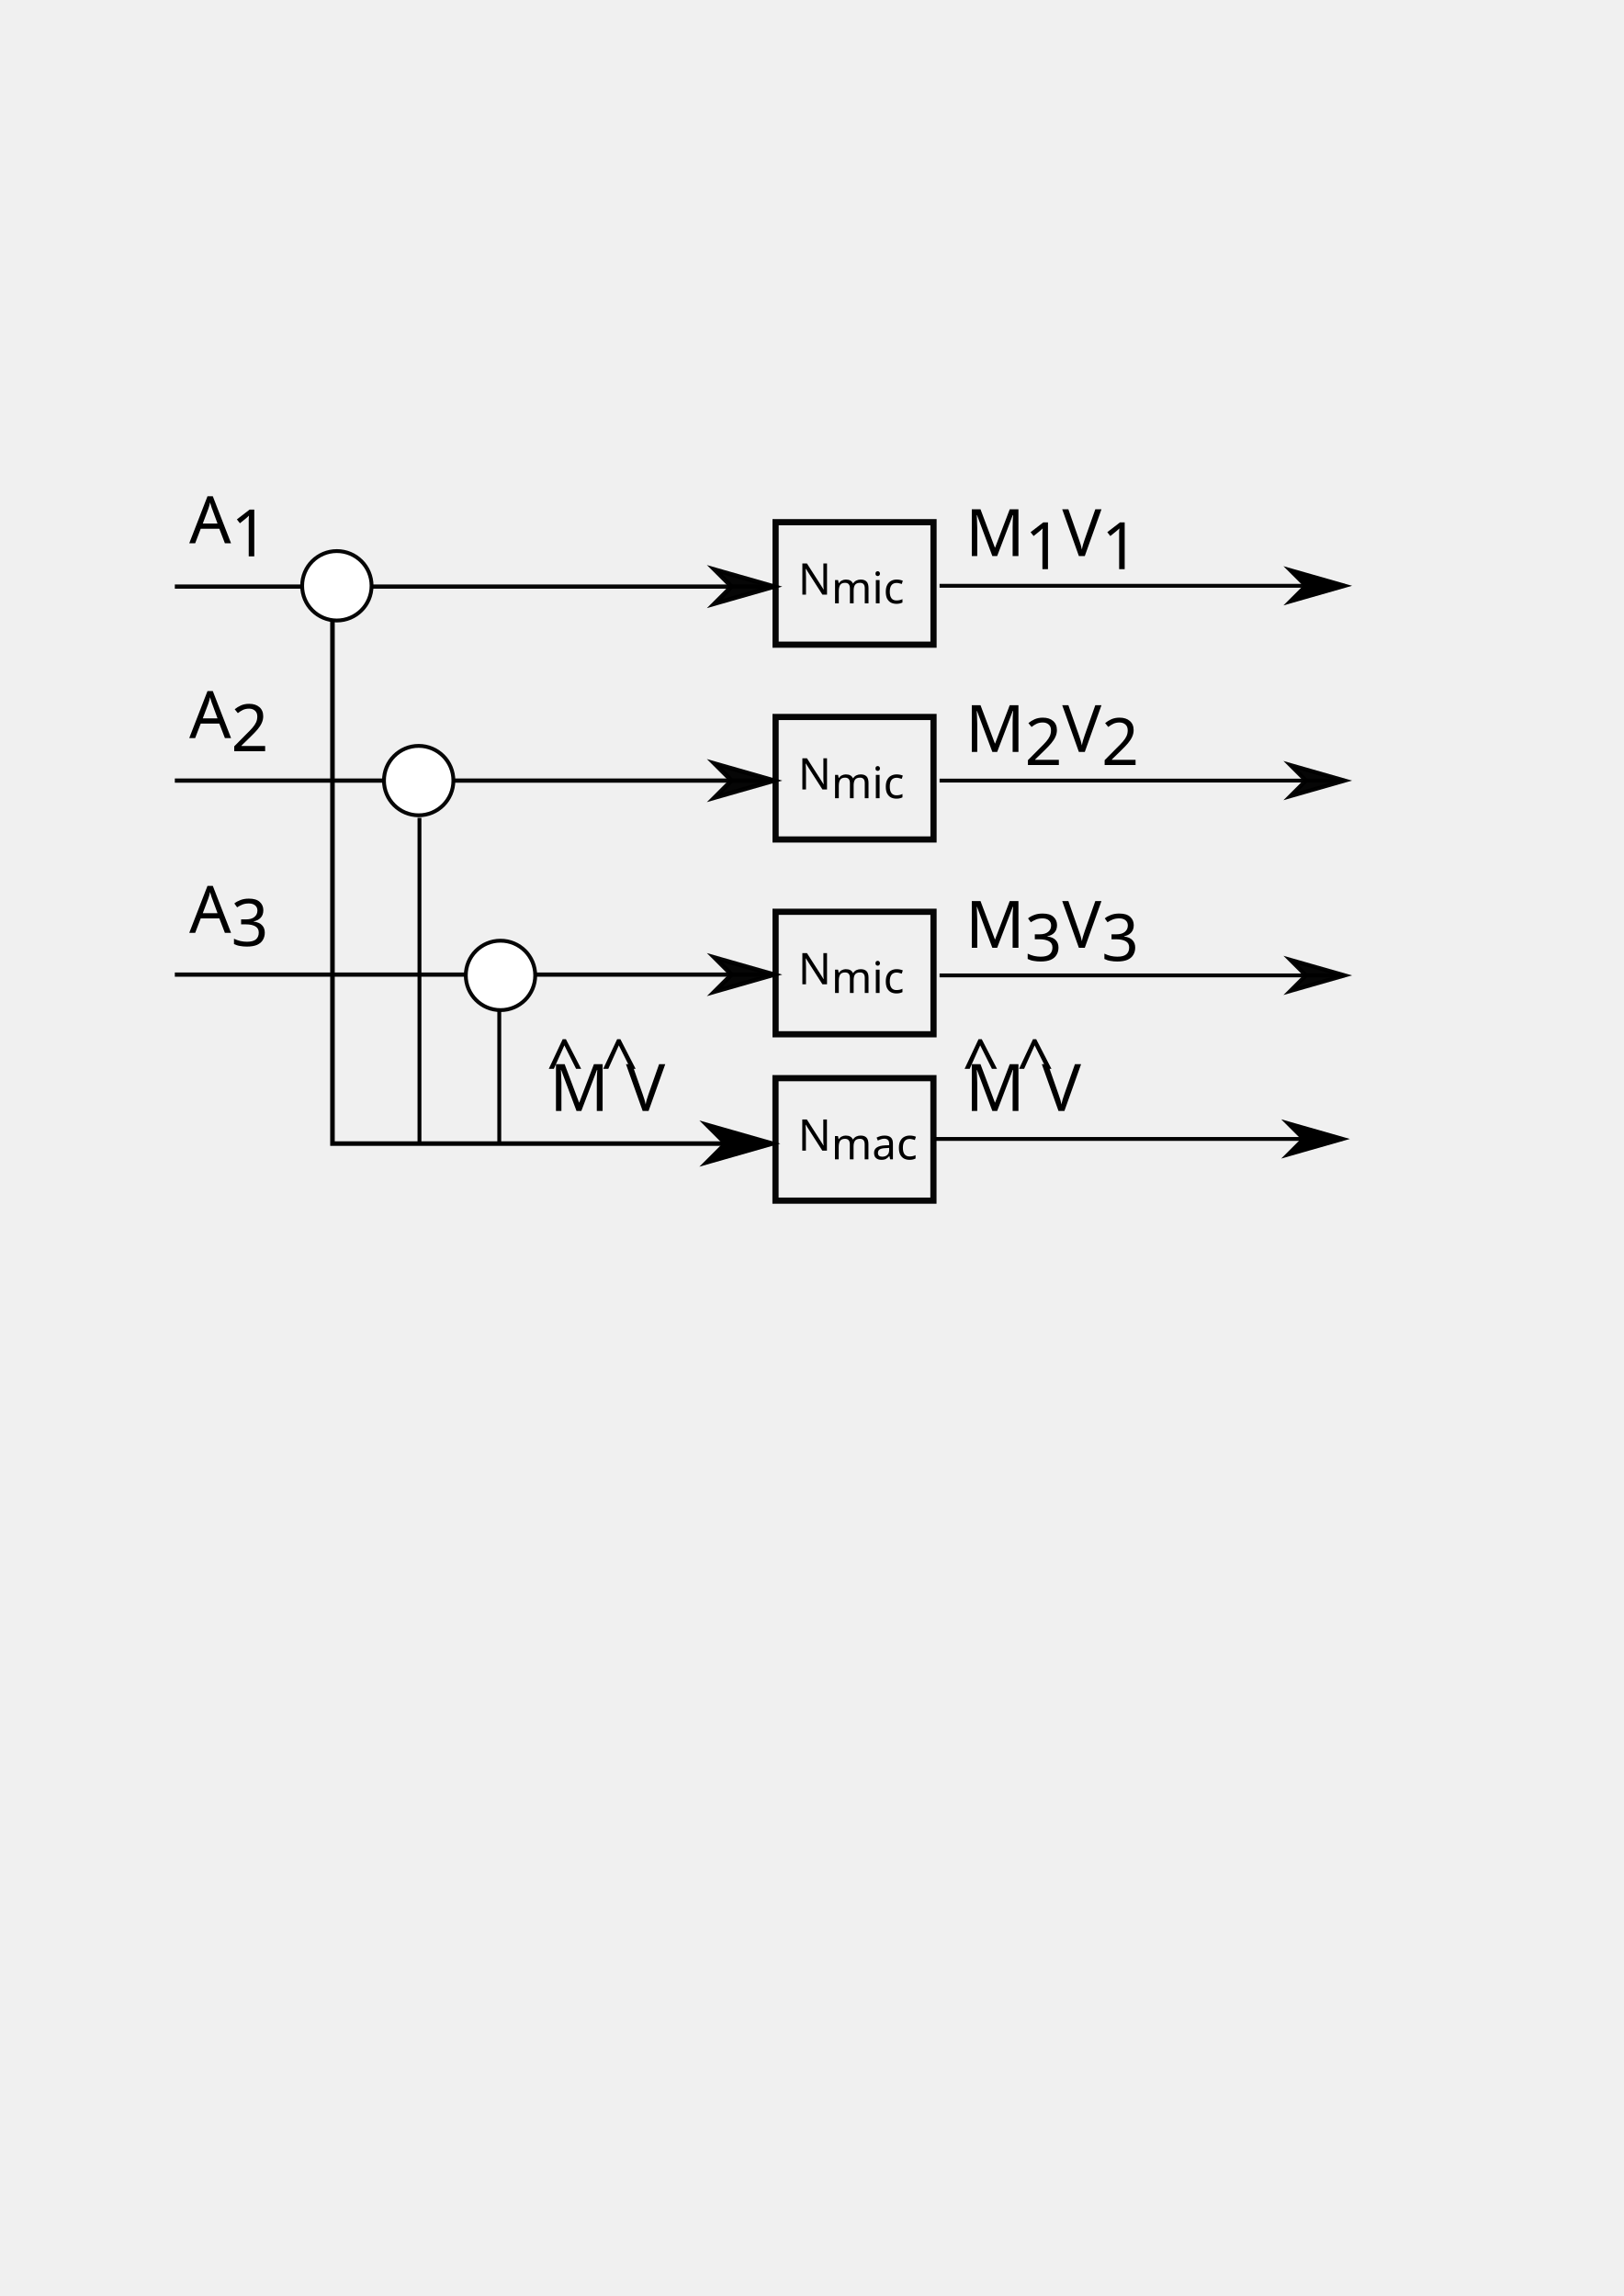
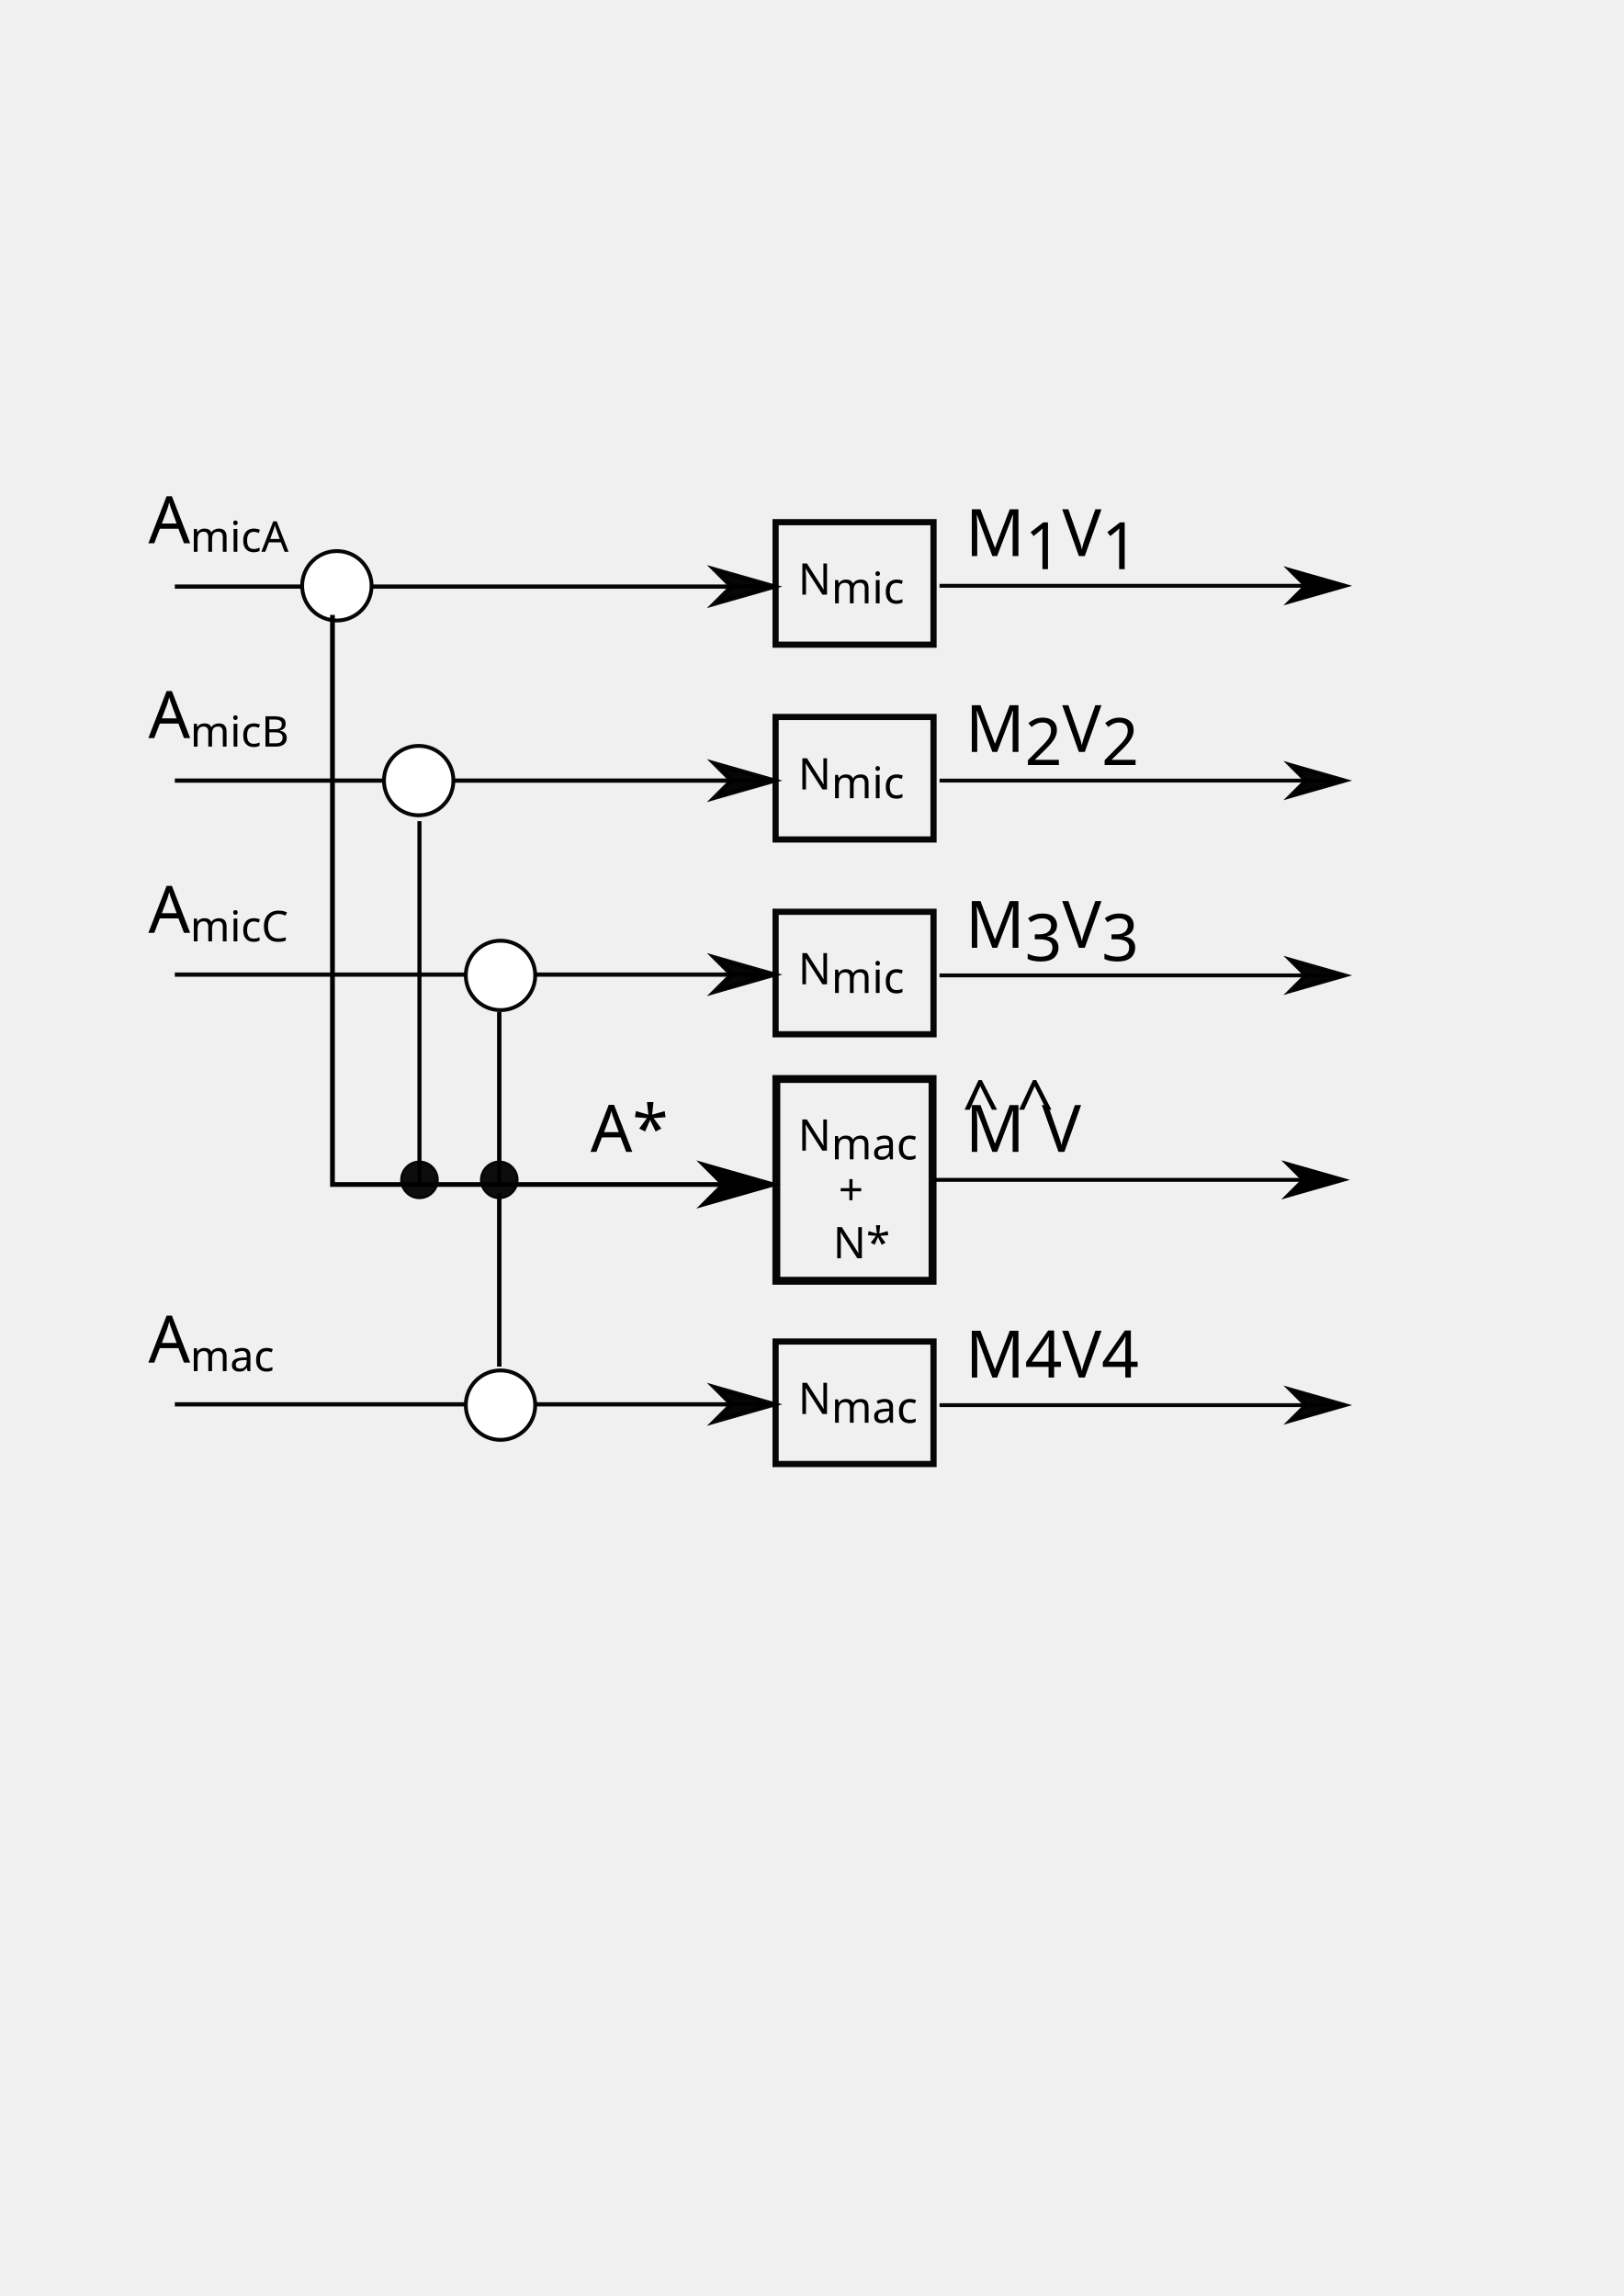
<svg xmlns="http://www.w3.org/2000/svg" width="210mm" height="297mm" viewBox="0 0 210 297" version="1.1" id="svg8">
  <defs id="defs2">
    <marker orient="auto" refY="0.0" refX="0.0" id="marker1782" style="overflow:visible;">
      <path id="path1780" d="M 0.0,0.0 L 5.0,-5.0 L -12.5,0.0 L 5.0,5.0 L 0.0,0.0 z " style="fill-rule:evenodd;stroke:#000000;stroke-width:1pt;stroke-opacity:1;fill:#000000;fill-opacity:1" transform="scale(0.8) rotate(180) translate(12.5,0)" />
    </marker>
    <marker style="overflow:visible;" id="marker1712" refX="0.0" refY="0.0" orient="auto">
      <path transform="scale(0.8) rotate(180) translate(12.5,0)" style="fill-rule:evenodd;stroke:#000000;stroke-width:1pt;stroke-opacity:1;fill:#000000;fill-opacity:1" d="M 0.0,0.0 L 5.0,-5.0 L -12.5,0.0 L 5.0,5.0 L 0.0,0.0 z " id="path1710" />
    </marker>
    <marker style="overflow:visible" id="marker1353" refX="0.0" refY="0.0" orient="auto">
      <path transform="scale(0.8) translate(12.5,0)" style="fill-rule:evenodd;stroke:#000000;stroke-width:1pt;stroke-opacity:0.975;fill:#000000;fill-opacity:0.975" d="M 0.0,0.0 L 5.0,-5.0 L -12.5,0.0 L 5.0,5.0 L 0.0,0.0 z " id="path1351" />
    </marker>
    <marker orient="auto" refY="0.0" refX="0.0" id="Arrow1Lstart" style="overflow:visible">
      <path id="path928" d="M 0.0,0.0 L 5.0,-5.0 L -12.5,0.0 L 5.0,5.0 L 0.0,0.0 z " style="fill-rule:evenodd;stroke:#000000;stroke-width:1pt;stroke-opacity:0.975;fill:#000000;fill-opacity:0.975" transform="scale(0.8) translate(12.5,0)" />
    </marker>
    <marker orient="auto" refY="0.0" refX="0.0" id="Arrow1Lend" style="overflow:visible;">
      <path id="path931" d="M 0.0,0.0 L 5.0,-5.0 L -12.5,0.0 L 5.0,5.0 L 0.0,0.0 z " style="fill-rule:evenodd;stroke:#000000;stroke-width:1pt;stroke-opacity:1;fill:#000000;fill-opacity:1" transform="scale(0.8) rotate(180) translate(12.5,0)" />
    </marker>
    <marker orient="auto" refY="0" refX="0" id="Arrow1Lstart-1" style="overflow:visible">
      <path id="path928-8" d="M 0,0 5,-5 -12.5,0 5,5 Z" style="fill:#000000;fill-opacity:0.975;fill-rule:evenodd;stroke:#000000;stroke-width:1pt;stroke-opacity:0.975" transform="matrix(0.8,0,0,0.8,10,0)" />
    </marker>
    <marker orient="auto" refY="0" refX="0" id="Arrow1Lend-7" style="overflow:visible">
      <path id="path931-9" d="M 0,0 5,-5 -12.5,0 5,5 Z" style="fill:#000000;fill-opacity:0.975;fill-rule:evenodd;stroke:#000000;stroke-width:1pt;stroke-opacity:0.975" transform="matrix(-0.8,0,0,-0.8,-10,0)" />
    </marker>
    <marker orient="auto" refY="0" refX="0" id="Arrow1Lstart-7" style="overflow:visible">
      <path id="path928-3" d="M 0,0 5,-5 -12.5,0 5,5 Z" style="fill:#000000;fill-opacity:0.975;fill-rule:evenodd;stroke:#000000;stroke-width:1pt;stroke-opacity:0.975" transform="matrix(0.8,0,0,0.8,10,0)" />
    </marker>
    <marker orient="auto" refY="0" refX="0" id="Arrow1Lend-6" style="overflow:visible">
      <path id="path931-1" d="M 0,0 5,-5 -12.5,0 5,5 Z" style="fill:#000000;fill-opacity:0.975;fill-rule:evenodd;stroke:#000000;stroke-width:1pt;stroke-opacity:0.975" transform="matrix(-0.8,0,0,-0.8,-10,0)" />
    </marker>
+     <marker orient="auto" refY="0" refX="0" id="Arrow1Lend-6-2" style="overflow:visible">
+       <path id="path931-1-6" d="M 0,0 5,-5 -12.5,0 5,5 Z" style="fill:#000000;fill-opacity:0.975;fill-rule:evenodd;stroke:#000000;stroke-width:1pt;stroke-opacity:0.975" transform="matrix(-0.8,0,0,-0.8,-10,0)" />
+     </marker>
+     <marker orient="auto" refY="0" refX="0" id="Arrow1Lstart-7-1" style="overflow:visible">
+       <path id="path928-3-8" d="M 0,0 5,-5 -12.5,0 5,5 Z" style="fill:#000000;fill-opacity:0.975;fill-rule:evenodd;stroke:#000000;stroke-width:1pt;stroke-opacity:0.975" transform="matrix(0.8,0,0,0.8,10,0)" />
+     </marker>
  </defs>
  <g id="layer1">
-     <g id="g2319">
-       <rect rx="0" ry="4.489" y="67.546" x="100.31" height="15.845" width="20.426" id="rect10" style="fill:none;fill-opacity:1;stroke:#000000;stroke-width:0.8;stroke-miterlimit:4;stroke-dasharray:none;stroke-dashoffset:0;stroke-opacity:0.975" />
-       <path id="path66" d="M 100.11,75.878 H 22.61" style="fill:none;stroke:#000000;stroke-width:0.549;stroke-linecap:butt;stroke-linejoin:miter;stroke-miterlimit:4;stroke-dasharray:none;stroke-opacity:0.975;marker-start:url(#Arrow1Lstart)" />
-       <path id="path68" d="m 121.518,75.775 h 52.385" style="fill:none;stroke:#000000;stroke-width:0.5;stroke-linecap:butt;stroke-linejoin:miter;stroke-miterlimit:4;stroke-dasharray:none;stroke-opacity:0.975;marker-end:url(#Arrow1Lend)" />
-       <circle r="4.49" cy="75.775" cx="43.567" id="path1415" style="fill:#ffffff;fill-opacity:1;stroke:#000000;stroke-width:0.5;stroke-miterlimit:4;stroke-dasharray:none;stroke-dashoffset:0;stroke-opacity:0.975" />
-       <text id="text1425" y="76.921" x="103.225" style="font-style:normal;font-weight:normal;line-height:1.25;font-family:sans-serif;letter-spacing:0px;word-spacing:0px;baseline-shift:baseline;fill:#000000;fill-opacity:1;stroke:none;stroke-width:0.265" xml:space="preserve">
-         <tspan style="font-size:5.644px;baseline-shift:baseline;stroke-width:0.265" y="76.921" x="103.225" id="tspan1423">N<tspan id="tspan1427" style="font-size:5.644px;baseline-shift:sub">mic</tspan>
-         </tspan>
-       </text>
-       <text id="text1443" y="70.275" x="24.477" style="font-style:normal;font-weight:normal;font-size:10.583px;line-height:1.25;font-family:sans-serif;letter-spacing:0px;word-spacing:0px;fill:#000000;fill-opacity:1;stroke:none;stroke-width:0.265" xml:space="preserve">
-         <tspan style="font-size:8.467px;stroke-width:0.265" y="70.275" x="24.477" id="tspan1441">A<tspan id="tspan1445" style="font-size:8.467px;baseline-shift:sub">1</tspan>
-         </tspan>
-       </text>
-       <rect rx="0" ry="4.489" y="92.745" x="100.31" height="15.845" width="20.426" id="rect10-0" style="fill:none;fill-opacity:1;stroke:#000000;stroke-width:0.8;stroke-miterlimit:4;stroke-dasharray:none;stroke-dashoffset:0;stroke-opacity:0.975" />
-       <path id="path66-2" d="M 100.11,100.974 H 22.61" style="fill:none;stroke:#000000;stroke-width:0.549;stroke-linecap:butt;stroke-linejoin:miter;stroke-miterlimit:4;stroke-dasharray:none;stroke-opacity:0.975;marker-start:url(#Arrow1Lstart-1)" />
-       <path id="path68-3" d="m 121.518,100.974 h 52.385" style="fill:none;stroke:#000000;stroke-width:0.5;stroke-linecap:butt;stroke-linejoin:miter;stroke-miterlimit:4;stroke-dasharray:none;stroke-opacity:0.975;marker-end:url(#Arrow1Lend-7)" />
-       <circle r="4.49" cy="100.974" cx="54.15" id="path1415-7" style="fill:#ffffff;fill-opacity:1;stroke:#000000;stroke-width:0.5;stroke-miterlimit:4;stroke-dasharray:none;stroke-dashoffset:0;stroke-opacity:0.975" />
-       <text id="text1425-5" y="102.12" x="103.225" style="font-style:normal;font-weight:normal;line-height:1.25;font-family:sans-serif;letter-spacing:0px;word-spacing:0px;baseline-shift:baseline;fill:#000000;fill-opacity:1;stroke:none;stroke-width:0.265" xml:space="preserve">
-         <tspan style="font-size:5.644px;baseline-shift:baseline;stroke-width:0.265" y="102.12" x="103.225" id="tspan1423-9">N<tspan id="tspan1427-2" style="font-size:5.644px;baseline-shift:sub">mic</tspan>
-         </tspan>
-       </text>
-       <text id="text1443-2" y="95.474" x="24.477" style="font-style:normal;font-weight:normal;font-size:10.583px;line-height:1.25;font-family:sans-serif;letter-spacing:0px;word-spacing:0px;fill:#000000;fill-opacity:1;stroke:none;stroke-width:0.265" xml:space="preserve">
-         <tspan style="font-size:8.467px;stroke-width:0.265" y="95.474" x="24.477" id="tspan1441-8">A<tspan id="tspan1648" style="font-size:8.467px;baseline-shift:sub">2</tspan>
-         </tspan>
-       </text>
-       <rect rx="0" ry="4.489" y="117.944" x="100.31" height="15.845" width="20.426" id="rect10-3" style="fill:none;fill-opacity:1;stroke:#000000;stroke-width:0.8;stroke-miterlimit:4;stroke-dasharray:none;stroke-dashoffset:0;stroke-opacity:0.975" />
-       <path id="path66-1" d="M 100.11,126.07 H 22.61" style="fill:none;stroke:#000000;stroke-width:0.549;stroke-linecap:butt;stroke-linejoin:miter;stroke-miterlimit:4;stroke-dasharray:none;stroke-opacity:0.975;marker-start:url(#Arrow1Lstart-7)" />
-       <path id="path68-9" d="m 121.518,126.173 h 52.385" style="fill:none;stroke:#000000;stroke-width:0.5;stroke-linecap:butt;stroke-linejoin:miter;stroke-miterlimit:4;stroke-dasharray:none;stroke-opacity:0.975;marker-end:url(#Arrow1Lend-6)" />
-       <circle r="4.49" cy="126.173" cx="64.733" id="path1415-4" style="fill:#ffffff;fill-opacity:1;stroke:#000000;stroke-width:0.5;stroke-miterlimit:4;stroke-dasharray:none;stroke-dashoffset:0;stroke-opacity:0.975" />
-       <text id="text1425-7" y="127.319" x="103.225" style="font-style:normal;font-weight:normal;line-height:1.25;font-family:sans-serif;letter-spacing:0px;word-spacing:0px;baseline-shift:baseline;fill:#000000;fill-opacity:1;stroke:none;stroke-width:0.265" xml:space="preserve">
-         <tspan style="font-size:5.644px;baseline-shift:baseline;stroke-width:0.265" y="127.319" x="103.225" id="tspan1423-8">N<tspan id="tspan1427-4" style="font-size:5.644px;baseline-shift:sub">mic</tspan>
-         </tspan>
-       </text>
-       <text id="text1443-5" y="120.673" x="24.477" style="font-style:normal;font-weight:normal;font-size:10.583px;line-height:1.25;font-family:sans-serif;letter-spacing:0px;word-spacing:0px;fill:#000000;fill-opacity:1;stroke:none;stroke-width:0.265" xml:space="preserve">
-         <tspan style="font-size:8.467px;stroke-width:0.265" y="120.673" x="24.477" id="tspan1441-0">A<tspan style="font-size:8.467px;baseline-shift:sub" id="tspan1650">3</tspan>
-         </tspan>
-       </text>
-       <rect rx="0" ry="4.489" y="139.465" x="100.298" height="15.845" width="20.426" id="rect10-3-6" style="fill:none;fill-opacity:1;stroke:#000000;stroke-width:0.8;stroke-miterlimit:4;stroke-dasharray:none;stroke-dashoffset:0;stroke-opacity:0.975" />
-       <text id="text1425-7-1" y="148.84" x="103.213" style="font-style:normal;font-weight:normal;font-size:12px;line-height:1.25;font-family:sans-serif;letter-spacing:0px;word-spacing:0px;baseline-shift:baseline;fill:#000000;fill-opacity:1;stroke:none;stroke-width:0.265" xml:space="preserve">
-         <tspan style="font-size:5.644px;baseline-shift:baseline;stroke-width:0.265" y="148.84" x="103.213" id="tspan1423-8-0">N<tspan id="tspan1427-4-6" style="font-size:5.644px;baseline-shift:sub;stroke-width:0.265">mac</tspan>
-         </tspan>
-       </text>
-       <path id="path1696" d="M 42.999,80.137 V 147.929 H 99.774" style="fill:none;stroke:#000000;stroke-width:0.589;stroke-linecap:butt;stroke-linejoin:miter;stroke-miterlimit:4;stroke-dasharray:none;stroke-opacity:1;marker-end:url(#marker1782)" />
-       <path id="path1698" d="m 54.251,105.795 v 41.908" style="fill:none;stroke:#000000;stroke-width:0.5;stroke-linecap:butt;stroke-linejoin:miter;stroke-miterlimit:4;stroke-dasharray:none;stroke-opacity:1" />
-       <path id="path1700" d="m 64.573,130.491 v 17.212" style="fill:none;stroke:#000000;stroke-width:0.5;stroke-linecap:butt;stroke-linejoin:miter;stroke-miterlimit:4;stroke-dasharray:none;stroke-opacity:1" />
-       <path id="path1702" d="m 120.859,147.329 h 52.759" style="fill:none;stroke:#000000;stroke-width:0.5;stroke-linecap:butt;stroke-linejoin:miter;stroke-opacity:1;stroke-miterlimit:4;stroke-dasharray:none;marker-end:url(#marker1712)" />
-       <text id="text1889" y="71.927" x="124.858" style="font-style:normal;font-weight:normal;font-size:10.583px;line-height:1.25;font-family:sans-serif;letter-spacing:0px;word-spacing:0px;fill:#000000;fill-opacity:1;stroke:none;stroke-width:0.265" xml:space="preserve">
-         <tspan style="font-size:8.467px;stroke-width:0.265" y="71.927" x="124.858" id="tspan1887">M<tspan id="tspan1893" style="font-size:8.467px;baseline-shift:sub">1</tspan>V<tspan id="tspan1891" style="font-size:8.467px;baseline-shift:sub">1</tspan>
-         </tspan>
-       </text>
-       <text id="text1889-3" y="97.264" x="124.858" style="font-style:normal;font-weight:normal;font-size:10.583px;line-height:1.25;font-family:sans-serif;letter-spacing:0px;word-spacing:0px;fill:#000000;fill-opacity:1;stroke:none;stroke-width:0.265" xml:space="preserve">
-         <tspan style="font-size:8.467px;stroke-width:0.265" y="97.264" x="124.858" id="tspan1887-2">M<tspan id="tspan1949" style="font-size:8.467px;baseline-shift:sub">2</tspan>V<tspan id="tspan1947" style="font-size:8.467px;baseline-shift:sub">2</tspan>
-         </tspan>
-       </text>
-       <text id="text1889-1" y="122.602" x="124.858" style="font-style:normal;font-weight:normal;font-size:10.583px;line-height:1.25;font-family:sans-serif;letter-spacing:0px;word-spacing:0px;fill:#000000;fill-opacity:1;stroke:none;stroke-width:0.265" xml:space="preserve">
-         <tspan style="font-size:8.467px;stroke-width:0.265" y="122.602" x="124.858" id="tspan1887-5">M<tspan id="tspan1943" style="font-size:8.467px;baseline-shift:sub">3</tspan>V<tspan id="tspan1945" style="font-size:8.467px;baseline-shift:sub">3</tspan>
-         </tspan>
-       </text>
-       <text id="text1889-7" y="143.706" x="124.858" style="font-style:normal;font-weight:normal;font-size:10.583px;line-height:0.25;font-family:sans-serif;letter-spacing:0px;word-spacing:0px;fill:#000000;fill-opacity:1;stroke:none;stroke-width:0.265" xml:space="preserve">
-         <tspan style="font-size:8.467px;line-height:0.25;stroke-width:0.265" y="143.706" x="124.858" id="tspan1887-6">M V</tspan>
-       </text>
-       <text id="text1953" y="140.523" x="124.428" style="font-style:normal;font-weight:normal;font-size:8.467px;line-height:1.25;font-family:sans-serif;letter-spacing:0px;word-spacing:0px;fill:#000000;fill-opacity:1;stroke:none;stroke-width:0.265" xml:space="preserve">
-         <tspan style="font-size:8.467px;stroke-width:0.265" y="140.523" x="124.428" id="tspan1951">^ ^</tspan>
-       </text>
-       <text id="text1889-7-3" y="143.706" x="71.079" style="font-style:normal;font-weight:normal;font-size:10.583px;line-height:0.25;font-family:sans-serif;letter-spacing:0px;word-spacing:0px;fill:#000000;fill-opacity:1;stroke:none;stroke-width:0.265" xml:space="preserve">
-         <tspan style="font-size:8.467px;line-height:0.25;stroke-width:0.265" y="143.706" x="71.079" id="tspan1887-6-7">M V</tspan>
-       </text>
-       <text id="text1953-4" y="140.523" x="70.648" style="font-style:normal;font-weight:normal;font-size:8.467px;line-height:1.25;font-family:sans-serif;letter-spacing:0px;word-spacing:0px;fill:#000000;fill-opacity:1;stroke:none;stroke-width:0.265" xml:space="preserve">
-         <tspan style="font-size:8.467px;stroke-width:0.265" y="140.523" x="70.648" id="tspan1951-5">^ ^</tspan>
-       </text>
-     </g>
+     <rect style="fill:none;fill-opacity:1;stroke:#000000;stroke-width:0.8;stroke-miterlimit:4;stroke-dasharray:none;stroke-dashoffset:0;stroke-opacity:0.975" id="rect10" width="20.426" height="15.845" x="100.31" y="67.546" ry="4.489" rx="0" />
+     <path style="fill:none;stroke:#000000;stroke-width:0.549;stroke-linecap:butt;stroke-linejoin:miter;stroke-miterlimit:4;stroke-dasharray:none;stroke-opacity:0.975;marker-start:url(#Arrow1Lstart)" d="M 100.11,75.878 H 22.61" id="path66" />
+     <path style="fill:none;stroke:#000000;stroke-width:0.5;stroke-linecap:butt;stroke-linejoin:miter;stroke-miterlimit:4;stroke-dasharray:none;stroke-opacity:0.975;marker-end:url(#Arrow1Lend)" d="m 121.518,75.775 h 52.385" id="path68" />
+     <circle style="fill:#ffffff;fill-opacity:1;stroke:#000000;stroke-width:0.5;stroke-miterlimit:4;stroke-dasharray:none;stroke-dashoffset:0;stroke-opacity:0.975" id="path1415" cx="43.567" cy="75.775" r="4.49" />
+     <text xml:space="preserve" style="font-style:normal;font-weight:normal;line-height:1.25;font-family:sans-serif;letter-spacing:0px;word-spacing:0px;baseline-shift:baseline;fill:#000000;fill-opacity:1;stroke:none;stroke-width:0.265" x="103.225" y="76.921" id="text1425">
+       <tspan id="tspan1423" x="103.225" y="76.921" style="font-size:5.644px;baseline-shift:baseline;stroke-width:0.265">N<tspan style="font-size:5.644px;baseline-shift:sub" id="tspan1427">mic</tspan>
+       </tspan>
+     </text>
+     <text xml:space="preserve" style="font-style:normal;font-weight:normal;font-size:10.583px;line-height:1.25;font-family:sans-serif;letter-spacing:0px;word-spacing:0px;fill:#000000;fill-opacity:1;stroke:none;stroke-width:0.265" x="19.186" y="70.275" id="text1443">
+       <tspan id="tspan1441" x="19.186" y="70.275" style="font-size:8.467px;stroke-width:0.265">A<tspan style="font-size:65%;baseline-shift:sub" id="tspan166">micA</tspan>
+       </tspan>
+     </text>
+     <rect style="fill:none;fill-opacity:1;stroke:#000000;stroke-width:0.8;stroke-miterlimit:4;stroke-dasharray:none;stroke-dashoffset:0;stroke-opacity:0.975" id="rect10-0" width="20.426" height="15.845" x="100.31" y="92.745" ry="4.489" rx="0" />
+     <path style="fill:none;stroke:#000000;stroke-width:0.549;stroke-linecap:butt;stroke-linejoin:miter;stroke-miterlimit:4;stroke-dasharray:none;stroke-opacity:0.975;marker-start:url(#Arrow1Lstart-1)" d="M 100.11,100.974 H 22.61" id="path66-2" />
+     <path style="fill:none;stroke:#000000;stroke-width:0.5;stroke-linecap:butt;stroke-linejoin:miter;stroke-miterlimit:4;stroke-dasharray:none;stroke-opacity:0.975;marker-end:url(#Arrow1Lend-7)" d="m 121.518,100.974 h 52.385" id="path68-3" />
+     <circle style="fill:#ffffff;fill-opacity:1;stroke:#000000;stroke-width:0.5;stroke-miterlimit:4;stroke-dasharray:none;stroke-dashoffset:0;stroke-opacity:0.975" id="path1415-7" cx="54.15" cy="100.974" r="4.49" />
+     <text xml:space="preserve" style="font-style:normal;font-weight:normal;line-height:1.25;font-family:sans-serif;letter-spacing:0px;word-spacing:0px;baseline-shift:baseline;fill:#000000;fill-opacity:1;stroke:none;stroke-width:0.265" x="103.225" y="102.12" id="text1425-5">
+       <tspan id="tspan1423-9" x="103.225" y="102.12" style="font-size:5.644px;baseline-shift:baseline;stroke-width:0.265">N<tspan style="font-size:5.644px;baseline-shift:sub" id="tspan1427-2">mic</tspan>
+       </tspan>
+     </text>
+     <text xml:space="preserve" style="font-style:normal;font-weight:normal;font-size:10.583px;line-height:1.25;font-family:sans-serif;letter-spacing:0px;word-spacing:0px;fill:#000000;fill-opacity:1;stroke:none;stroke-width:0.265" x="19.186" y="95.474" id="text1443-2">
+       <tspan id="tspan1441-8" x="19.186" y="95.474" style="font-size:8.467px;stroke-width:0.265">A<tspan style="font-size:65%;baseline-shift:sub" id="tspan168">micB</tspan>
+       </tspan>
+     </text>
+     <rect style="fill:none;fill-opacity:1;stroke:#000000;stroke-width:0.8;stroke-miterlimit:4;stroke-dasharray:none;stroke-dashoffset:0;stroke-opacity:0.975" id="rect10-3" width="20.426" height="15.845" x="100.31" y="117.944" ry="4.489" rx="0" />
+     <path style="fill:none;stroke:#000000;stroke-width:0.549;stroke-linecap:butt;stroke-linejoin:miter;stroke-miterlimit:4;stroke-dasharray:none;stroke-opacity:0.975;marker-start:url(#Arrow1Lstart-7)" d="M 100.11,126.07 H 22.61" id="path66-1" />
+     <path style="fill:none;stroke:#000000;stroke-width:0.5;stroke-linecap:butt;stroke-linejoin:miter;stroke-miterlimit:4;stroke-dasharray:none;stroke-opacity:0.975;marker-end:url(#Arrow1Lend-6)" d="m 121.518,126.173 h 52.385" id="path68-9" />
+     <circle style="fill:#ffffff;fill-opacity:1;stroke:#000000;stroke-width:0.5;stroke-miterlimit:4;stroke-dasharray:none;stroke-dashoffset:0;stroke-opacity:0.975" id="path1415-4" cx="64.733" cy="126.173" r="4.49" />
+     <text xml:space="preserve" style="font-style:normal;font-weight:normal;line-height:1.25;font-family:sans-serif;letter-spacing:0px;word-spacing:0px;baseline-shift:baseline;fill:#000000;fill-opacity:1;stroke:none;stroke-width:0.265" x="103.225" y="127.319" id="text1425-7">
+       <tspan id="tspan1423-8" x="103.225" y="127.319" style="font-size:5.644px;baseline-shift:baseline;stroke-width:0.265">N<tspan style="font-size:5.644px;baseline-shift:sub" id="tspan1427-4">mic</tspan>
+       </tspan>
+     </text>
+     <text xml:space="preserve" style="font-style:normal;font-weight:normal;font-size:10.583px;line-height:1.25;font-family:sans-serif;letter-spacing:0px;word-spacing:0px;fill:#000000;fill-opacity:1;stroke:none;stroke-width:0.265" x="19.186" y="120.673" id="text1443-5">
+       <tspan id="tspan1441-0" x="19.186" y="120.673" style="font-size:8.467px;stroke-width:0.265">A<tspan style="font-size:65%;baseline-shift:sub" id="tspan170">micC</tspan>
+       </tspan>
+     </text>
+     <rect style="fill:none;fill-opacity:1;stroke:#000000;stroke-width:1.021;stroke-miterlimit:4;stroke-dasharray:none;stroke-dashoffset:0;stroke-opacity:0.975" id="rect10-3-6" width="20.205" height="26.1" x="100.408" y="139.575" ry="7.395" rx="0" />
+     <text xml:space="preserve" style="font-style:normal;font-weight:normal;font-size:12px;line-height:1.25;font-family:sans-serif;letter-spacing:0px;word-spacing:0px;baseline-shift:baseline;fill:#000000;fill-opacity:1;stroke:none;stroke-width:0.265" x="103.213" y="148.84" id="text1425-7-1">
+       <tspan x="103.213" y="148.84" style="font-size:5.644px;baseline-shift:baseline;stroke-width:0.265" id="tspan148">N<tspan style="font-size:5.644px;baseline-shift:sub;stroke-width:0.265" id="tspan1427-4-6">mac </tspan>
+       </tspan>
+     </text>
+     <path style="fill:none;stroke:#000000;stroke-width:0.614;stroke-linecap:butt;stroke-linejoin:miter;stroke-miterlimit:4;stroke-dasharray:none;stroke-opacity:1;marker-end:url(#marker1782)" d="M 42.999,79.544 V 153.221 H 99.774" id="path1696" />
+     <path style="fill:none;stroke:#000000;stroke-width:0.528;stroke-linecap:butt;stroke-linejoin:miter;stroke-miterlimit:4;stroke-dasharray:none;stroke-opacity:1" d="m 54.251,106.223 v 46.772" id="path1698" />
+     <path style="fill:none;stroke:#000000;stroke-width:0.566;stroke-linecap:butt;stroke-linejoin:miter;stroke-miterlimit:4;stroke-dasharray:none;stroke-opacity:1" d="m 64.573,130.918 v 22.076" id="path1700" />
+     <path style="fill:none;stroke:#000000;stroke-width:0.5;stroke-linecap:butt;stroke-linejoin:miter;stroke-miterlimit:4;stroke-dasharray:none;stroke-opacity:1;marker-end:url(#marker1712)" d="m 120.859,152.621 h 52.759" id="path1702" />
+     <text xml:space="preserve" style="font-style:normal;font-weight:normal;font-size:10.583px;line-height:1.25;font-family:sans-serif;letter-spacing:0px;word-spacing:0px;fill:#000000;fill-opacity:1;stroke:none;stroke-width:0.265" x="124.858" y="71.927" id="text1889">
+       <tspan id="tspan1887" x="124.858" y="71.927" style="font-size:8.467px;stroke-width:0.265">M<tspan style="font-size:8.467px;baseline-shift:sub" id="tspan1893">1</tspan>V<tspan style="font-size:8.467px;baseline-shift:sub" id="tspan1891">1</tspan>
+       </tspan>
+     </text>
+     <text xml:space="preserve" style="font-style:normal;font-weight:normal;font-size:10.583px;line-height:1.25;font-family:sans-serif;letter-spacing:0px;word-spacing:0px;fill:#000000;fill-opacity:1;stroke:none;stroke-width:0.265" x="124.858" y="97.264" id="text1889-3">
+       <tspan id="tspan1887-2" x="124.858" y="97.264" style="font-size:8.467px;stroke-width:0.265">M<tspan style="font-size:8.467px;baseline-shift:sub" id="tspan1949">2</tspan>V<tspan style="font-size:8.467px;baseline-shift:sub" id="tspan1947">2</tspan>
+       </tspan>
+     </text>
+     <text xml:space="preserve" style="font-style:normal;font-weight:normal;font-size:10.583px;line-height:1.25;font-family:sans-serif;letter-spacing:0px;word-spacing:0px;fill:#000000;fill-opacity:1;stroke:none;stroke-width:0.265" x="124.858" y="122.602" id="text1889-1">
+       <tspan id="tspan1887-5" x="124.858" y="122.602" style="font-size:8.467px;stroke-width:0.265">M<tspan style="font-size:8.467px;baseline-shift:sub" id="tspan1943">3</tspan>V<tspan style="font-size:8.467px;baseline-shift:sub" id="tspan1945">3</tspan>
+       </tspan>
+     </text>
+     <text xml:space="preserve" style="font-style:normal;font-weight:normal;font-size:10.583px;line-height:0.25;font-family:sans-serif;letter-spacing:0px;word-spacing:0px;fill:#000000;fill-opacity:1;stroke:none;stroke-width:0.265" x="124.858" y="148.998" id="text1889-7">
+       <tspan id="tspan1887-6" x="124.858" y="148.998" style="font-size:8.467px;line-height:0.25;stroke-width:0.265">M V</tspan>
+     </text>
+     <text xml:space="preserve" style="font-style:normal;font-weight:normal;font-size:8.467px;line-height:1.25;font-family:sans-serif;letter-spacing:0px;word-spacing:0px;fill:#000000;fill-opacity:1;stroke:none;stroke-width:0.265" x="124.428" y="145.814" id="text1953">
+       <tspan id="tspan1951" x="124.428" y="145.814" style="font-size:8.467px;stroke-width:0.265">^ ^</tspan>
+     </text>
+     <text xml:space="preserve" style="font-style:normal;font-weight:normal;font-size:10.583px;line-height:0.25;font-family:sans-serif;letter-spacing:0px;word-spacing:0px;fill:#000000;fill-opacity:1;stroke:none;stroke-width:0.265" x="76.37" y="148.998" id="text1889-7-3">
+       <tspan id="tspan1887-6-7" x="76.37" y="148.998" style="font-size:8.467px;line-height:0.25;stroke-width:0.265">A*</tspan>
+     </text>
+     <text xml:space="preserve" style="font-style:normal;font-weight:normal;font-size:10.583px;line-height:1.25;font-family:sans-serif;letter-spacing:0px;word-spacing:0px;fill:#000000;fill-opacity:1;stroke:none;stroke-width:0.265" x="108.447" y="155.882" id="text156">
+       <tspan id="tspan154" x="108.447" y="155.882" style="font-size:5.644px;stroke-width:0.265">+</tspan>
+     </text>
+     <text xml:space="preserve" style="font-style:normal;font-weight:normal;font-size:10.583px;line-height:1.25;font-family:sans-serif;letter-spacing:0px;word-spacing:0px;fill:#000000;fill-opacity:1;stroke:none;stroke-width:0.265" x="107.736" y="162.768" id="text160">
+       <tspan x="107.736" y="162.768" style="font-size:5.644px;stroke-width:0.265" id="tspan162">N*</tspan>
+     </text>
+     <rect style="fill:none;fill-opacity:1;stroke:#000000;stroke-width:0.8;stroke-miterlimit:4;stroke-dasharray:none;stroke-dashoffset:0;stroke-opacity:0.975" id="rect10-3-7" width="20.426" height="15.845" x="100.31" y="173.533" ry="4.489" rx="0" />
+     <path style="fill:none;stroke:#000000;stroke-width:0.549;stroke-linecap:butt;stroke-linejoin:miter;stroke-miterlimit:4;stroke-dasharray:none;stroke-opacity:0.975;marker-start:url(#Arrow1Lstart-7-1)" d="M 100.11,181.659 H 22.61" id="path66-1-9" />
+     <path style="fill:none;stroke:#000000;stroke-width:0.5;stroke-linecap:butt;stroke-linejoin:miter;stroke-miterlimit:4;stroke-dasharray:none;stroke-opacity:0.975;marker-end:url(#Arrow1Lend-6-2)" d="m 121.518,181.762 h 52.385" id="path68-9-2" />
+     <circle style="fill:#ffffff;fill-opacity:1;stroke:#000000;stroke-width:0.5;stroke-miterlimit:4;stroke-dasharray:none;stroke-dashoffset:0;stroke-opacity:0.975" id="path1415-4-0" cx="64.733" cy="181.762" r="4.49" />
+     <text xml:space="preserve" style="font-style:normal;font-weight:normal;font-size:12px;line-height:1.25;font-family:sans-serif;letter-spacing:0px;word-spacing:0px;baseline-shift:baseline;fill:#000000;fill-opacity:1;stroke:none;stroke-width:0.265" x="103.225" y="182.908" id="text1425-7-2">
+       <tspan id="tspan1423-8-3" x="103.225" y="182.908" style="font-size:5.644px;baseline-shift:baseline;stroke-width:0.265">N<tspan style="font-size:5.644px;baseline-shift:sub;stroke-width:0.265" id="tspan1427-4-7">mac</tspan>
+       </tspan>
+     </text>
+     <text xml:space="preserve" style="font-style:normal;font-weight:normal;font-size:10.583px;line-height:1.25;font-family:sans-serif;letter-spacing:0px;word-spacing:0px;fill:#000000;fill-opacity:1;stroke:none;stroke-width:0.265" x="19.186" y="176.262" id="text1443-5-5">
+       <tspan id="tspan1441-0-9" x="19.186" y="176.262" style="font-size:8.467px;stroke-width:0.265">A<tspan style="font-size:5.503px;baseline-shift:sub;stroke-width:0.265" id="tspan170-2">mac</tspan>
+       </tspan>
+     </text>
+     <path style="fill:none;stroke:#000000;stroke-width:0.571;stroke-linecap:butt;stroke-linejoin:miter;stroke-miterlimit:4;stroke-dasharray:none;stroke-opacity:1" d="m 64.573,154.33 v 22.451" id="path1700-8" />
+     <text xml:space="preserve" style="font-style:normal;font-weight:normal;font-size:10.583px;line-height:1.25;font-family:sans-serif;letter-spacing:0px;word-spacing:0px;fill:#000000;fill-opacity:1;stroke:none;stroke-width:0.265" x="124.858" y="178.191" id="text1889-1-9">
+       <tspan id="tspan1887-5-7" x="124.858" y="178.191" style="font-size:8.467px;stroke-width:0.265">M4V4<tspan style="font-size:8.467px;baseline-shift:sub;stroke-width:0.265" id="tspan1945-6" />
+       </tspan>
+     </text>
+     <circle style="fill:#000000;fill-opacity:0.945;stroke:#000000;stroke-width:0.263;stroke-miterlimit:4;stroke-dasharray:none;stroke-dashoffset:0;stroke-opacity:0.975" id="path1415-4-0-1" cx="54.251" cy="152.621" r="2.363" />
+     <circle style="fill:#000000;fill-opacity:0.945;stroke:#000000;stroke-width:0.263;stroke-miterlimit:4;stroke-dasharray:none;stroke-dashoffset:0;stroke-opacity:0.975" id="path1415-4-0-1-2" cx="64.573" cy="152.621" r="2.363" />
  </g>
</svg>
